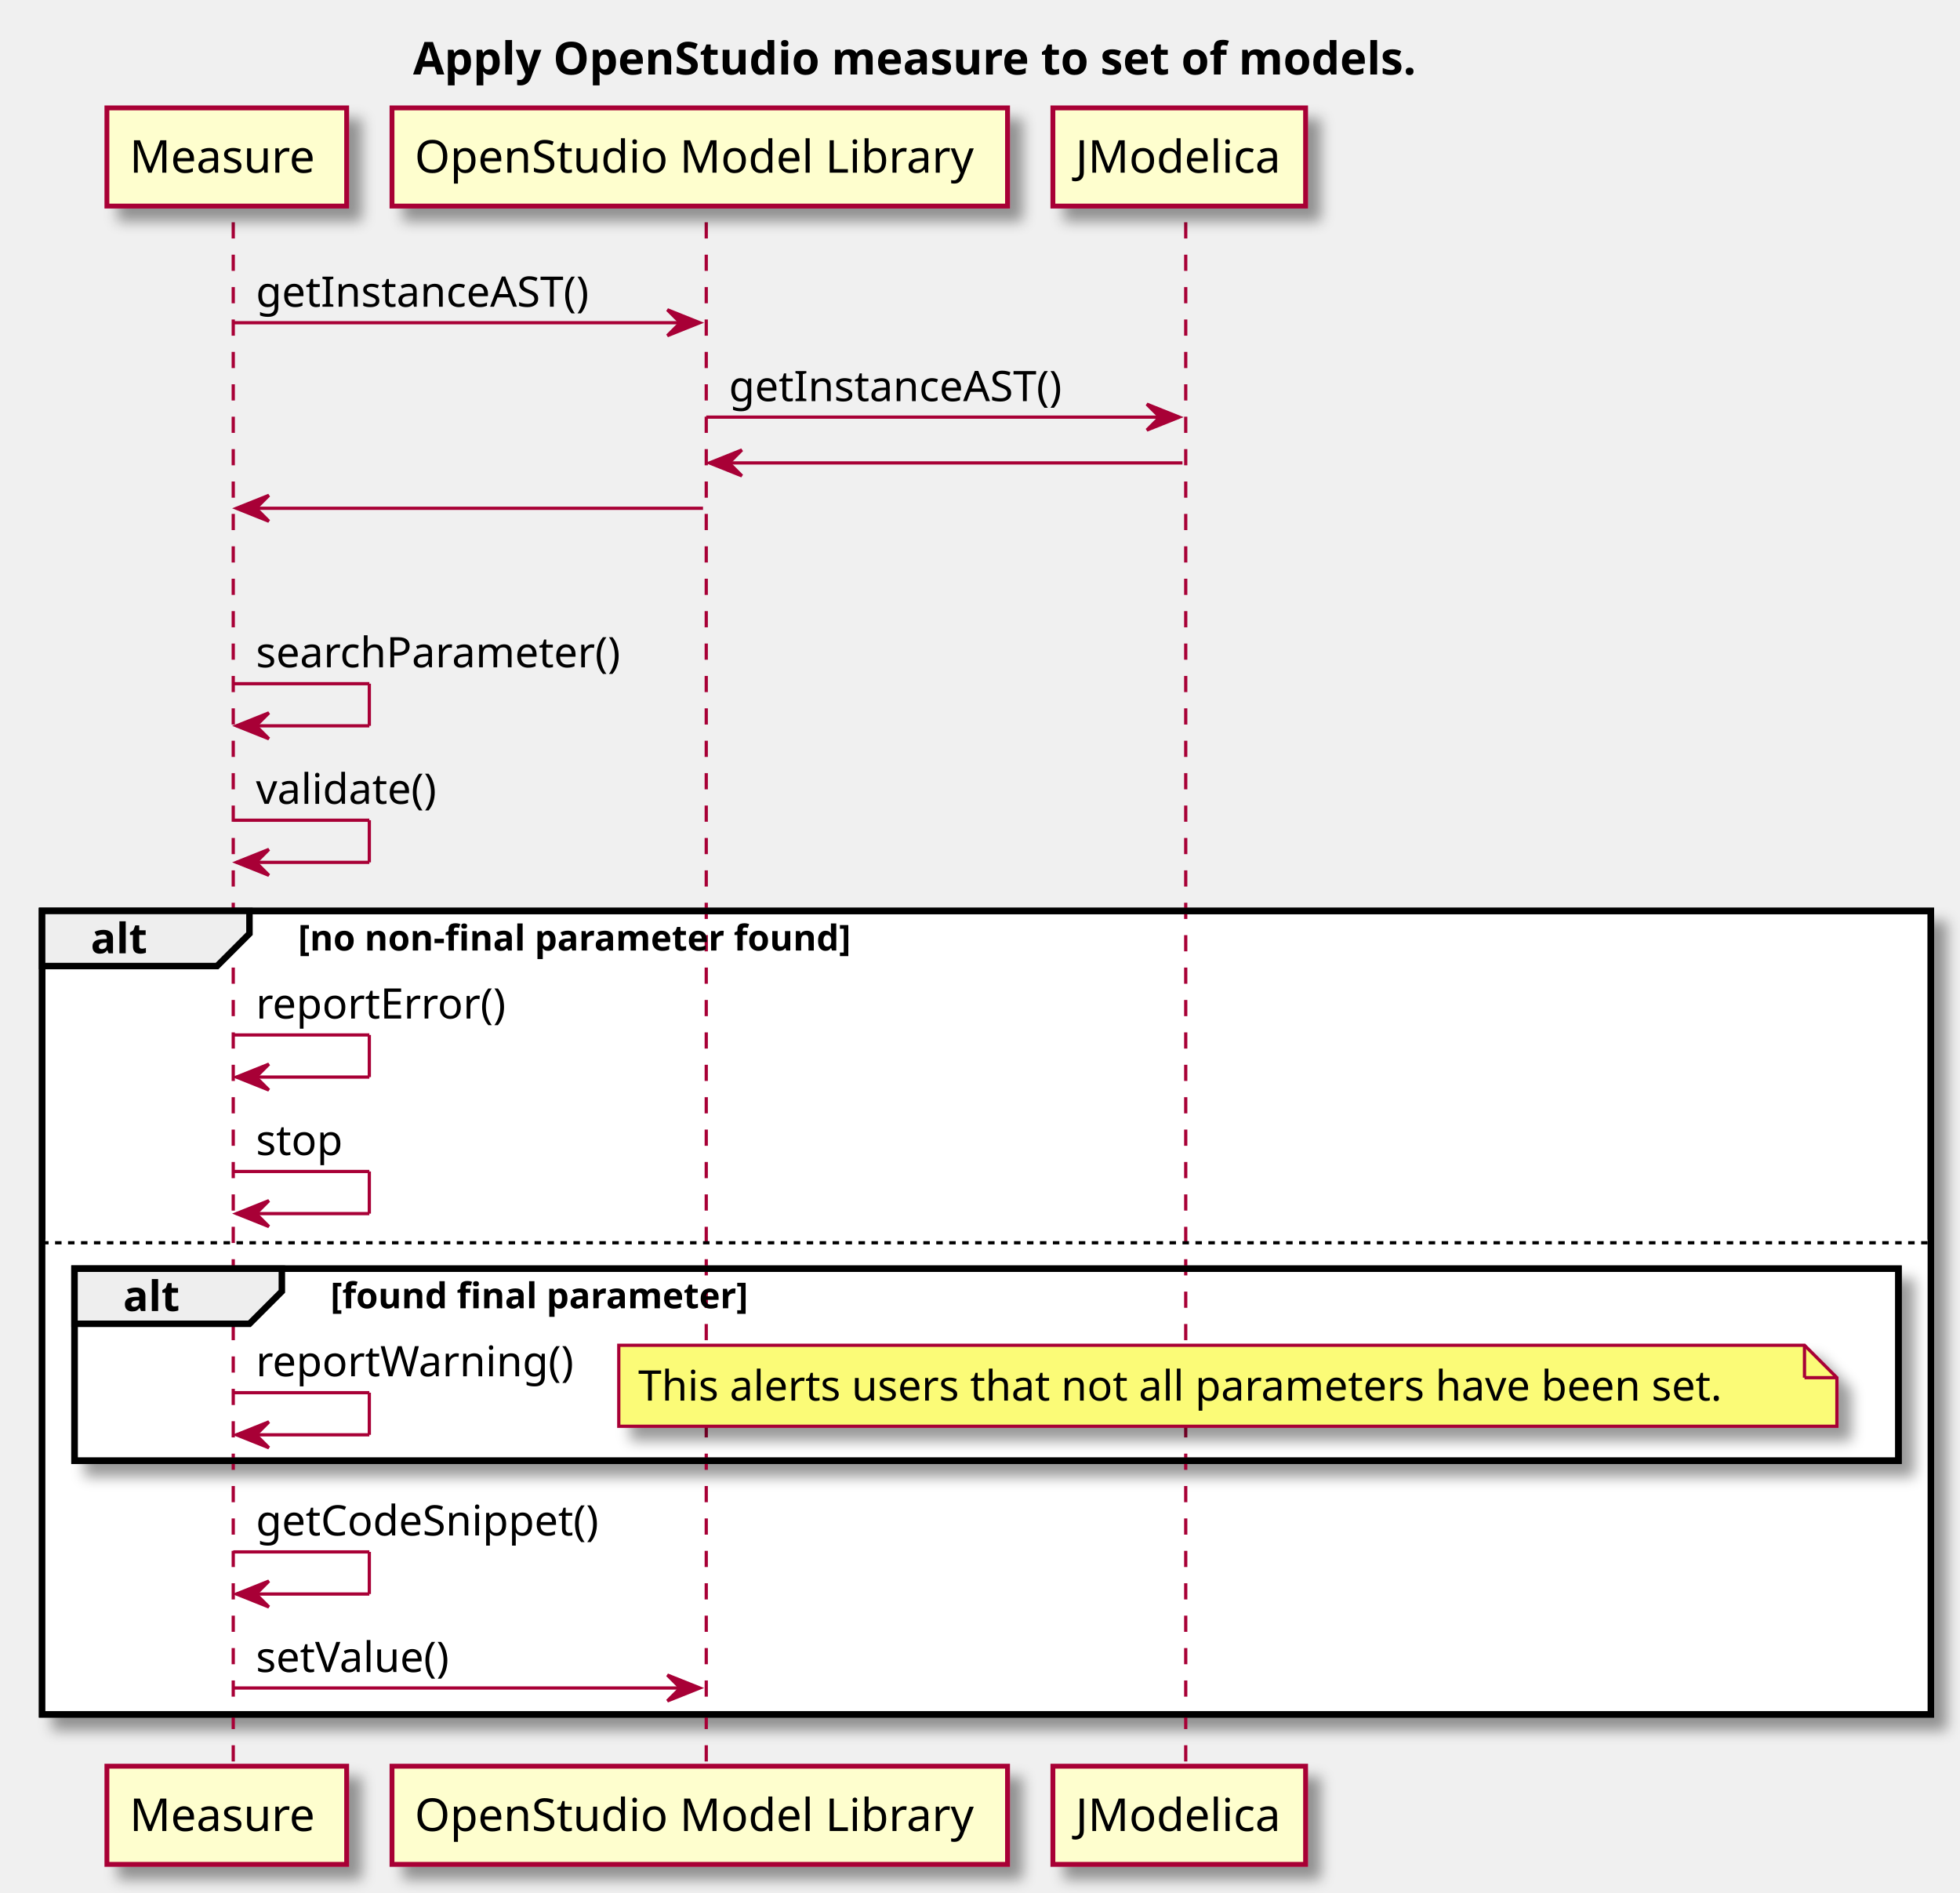
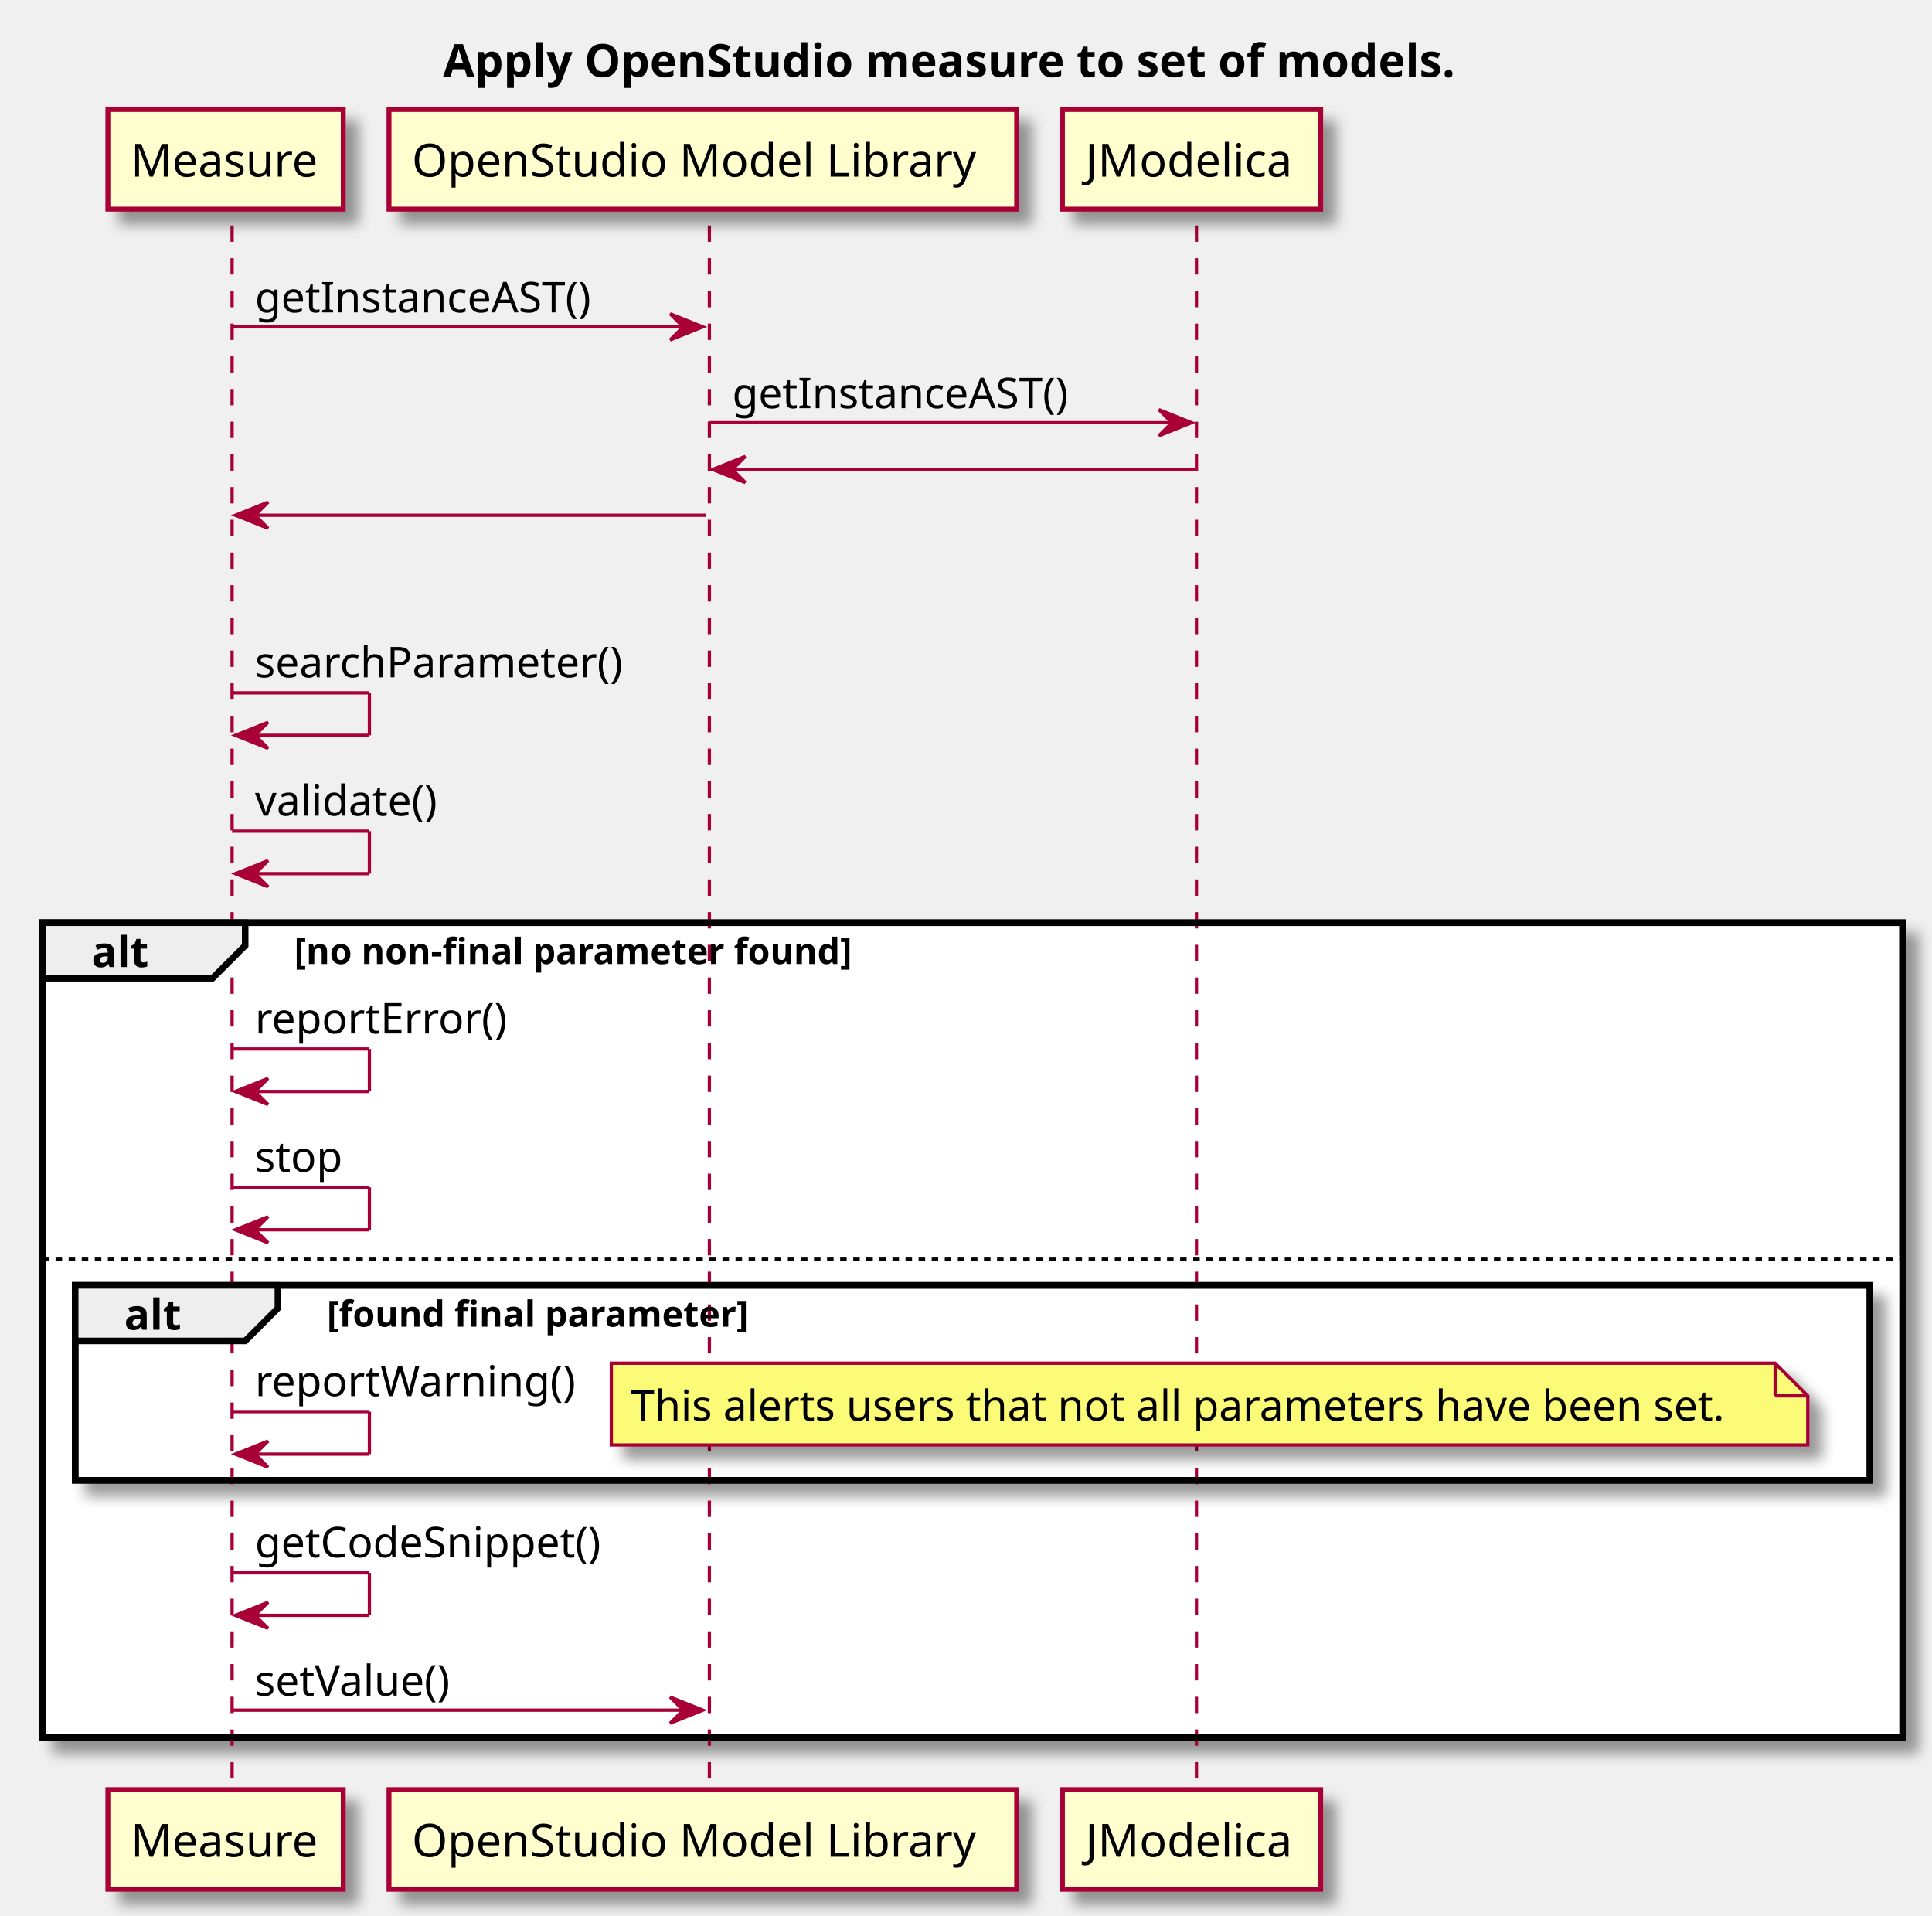
- <svg xmlns="http://www.w3.org/2000/svg" contentScriptType="application/ecmascript" contentStyleType="text/css" height="584px" preserveAspectRatio="none" style="width:605px;height:584px;" version="1.1" viewBox="0 0 605 584" width="605px" zoomAndPan="magnify">
+ <svg xmlns="http://www.w3.org/2000/svg" contentScriptType="application/ecmascript" contentStyleType="text/css" height="586px" preserveAspectRatio="none" style="width:591px;height:586px;" version="1.1" viewBox="0 0 591 586" width="591px" zoomAndPan="magnify">
  <defs>
-     <filter height="300%" id="fi93ymx" width="300%" x="-1" y="-1">
+     <filter height="300%" id="fr0j00n" width="300%" x="-1" y="-1">
      <feGaussianBlur result="blurOut" stdDeviation="2.0" />
      <feColorMatrix in="blurOut" result="blurOut2" type="matrix" values="0 0 0 0 0 0 0 0 0 0 0 0 0 0 0 0 0 0 .4 0" />
      <feOffset dx="4.0" dy="4.0" in="blurOut2" result="blurOut3" />
      <feBlend in="SourceGraphic" in2="blurOut3" mode="normal" />
    </filter>
  </defs>
  <g>
-     <text fill="#000000" font-family="sans-serif" font-size="14" font-weight="bold" lengthAdjust="spacingAndGlyphs" textLength="354" x="127.5" y="22.995">Apply OpenStudio measure to set of models.</text>
-     <rect fill="#FFFFFF" filter="url(#fi93ymx)" height="247.93" style="stroke: #000000; stroke-width: 2.0;" width="583" x="13" y="281.125" />
-     <rect fill="#FFFFFF" height="146.531" style="stroke: none; stroke-width: 1.0;" width="583" x="13" y="382.523" />
-     <rect fill="#FFFFFF" filter="url(#fi93ymx)" height="59.266" style="stroke: #000000; stroke-width: 2.0;" width="563" x="23" y="391.523" />
-     <line style="stroke: #A80036; stroke-width: 1.0; stroke-dasharray: 5.0,5.0;" x1="72" x2="72" y1="68.594" y2="546.055" />
-     <line style="stroke: #A80036; stroke-width: 1.0; stroke-dasharray: 5.0,5.0;" x1="218" x2="218" y1="68.594" y2="546.055" />
-     <line style="stroke: #A80036; stroke-width: 1.0; stroke-dasharray: 5.0,5.0;" x1="366" x2="366" y1="68.594" y2="546.055" />
-     <rect fill="#FEFECE" filter="url(#fi93ymx)" height="30.297" style="stroke: #A80036; stroke-width: 1.5;" width="74" x="33" y="33.297" />
-     <text fill="#000000" font-family="sans-serif" font-size="14" lengthAdjust="spacingAndGlyphs" textLength="60" x="40" y="53.292">Measure</text>
-     <rect fill="#FEFECE" filter="url(#fi93ymx)" height="30.297" style="stroke: #A80036; stroke-width: 1.5;" width="74" x="33" y="545.055" />
-     <text fill="#000000" font-family="sans-serif" font-size="14" lengthAdjust="spacingAndGlyphs" textLength="60" x="40" y="565.05">Measure</text>
-     <rect fill="#FEFECE" filter="url(#fi93ymx)" height="30.297" style="stroke: #A80036; stroke-width: 1.5;" width="190" x="121" y="33.297" />
-     <text fill="#000000" font-family="sans-serif" font-size="14" lengthAdjust="spacingAndGlyphs" textLength="176" x="128" y="53.292">OpenStudio Model Library</text>
-     <rect fill="#FEFECE" filter="url(#fi93ymx)" height="30.297" style="stroke: #A80036; stroke-width: 1.5;" width="190" x="121" y="545.055" />
-     <text fill="#000000" font-family="sans-serif" font-size="14" lengthAdjust="spacingAndGlyphs" textLength="176" x="128" y="565.05">OpenStudio Model Library</text>
-     <rect fill="#FEFECE" filter="url(#fi93ymx)" height="30.297" style="stroke: #A80036; stroke-width: 1.5;" width="78" x="325" y="33.297" />
-     <text fill="#000000" font-family="sans-serif" font-size="14" lengthAdjust="spacingAndGlyphs" textLength="64" x="332" y="53.292">JModelica</text>
-     <rect fill="#FEFECE" filter="url(#fi93ymx)" height="30.297" style="stroke: #A80036; stroke-width: 1.5;" width="78" x="325" y="545.055" />
-     <text fill="#000000" font-family="sans-serif" font-size="14" lengthAdjust="spacingAndGlyphs" textLength="64" x="332" y="565.05">JModelica</text>
-     <polygon fill="#A80036" points="206,95.594,216,99.594,206,103.594,210,99.594" style="stroke: #A80036; stroke-width: 1.0;" />
-     <line style="stroke: #A80036; stroke-width: 1.0;" x1="72" x2="212" y1="99.594" y2="99.594" />
-     <text fill="#000000" font-family="sans-serif" font-size="13" lengthAdjust="spacingAndGlyphs" textLength="110" x="79" y="94.661">getInstanceAST()</text>
-     <polygon fill="#A80036" points="354,124.727,364,128.727,354,132.727,358,128.727" style="stroke: #A80036; stroke-width: 1.0;" />
-     <line style="stroke: #A80036; stroke-width: 1.0;" x1="218" x2="360" y1="128.727" y2="128.727" />
-     <text fill="#000000" font-family="sans-serif" font-size="13" lengthAdjust="spacingAndGlyphs" textLength="110" x="225" y="123.793">getInstanceAST()</text>
-     <polygon fill="#A80036" points="229,138.859,219,142.859,229,146.859,225,142.859" style="stroke: #A80036; stroke-width: 1.0;" />
-     <line style="stroke: #A80036; stroke-width: 1.0;" x1="223" x2="365" y1="142.859" y2="142.859" />
-     <polygon fill="#A80036" points="83,152.859,73,156.859,83,160.859,79,156.859" style="stroke: #A80036; stroke-width: 1.0;" />
-     <line style="stroke: #A80036; stroke-width: 1.0;" x1="77" x2="217" y1="156.859" y2="156.859" />
-     <line style="stroke: #A80036; stroke-width: 1.0;" x1="72" x2="114" y1="210.992" y2="210.992" />
-     <line style="stroke: #A80036; stroke-width: 1.0;" x1="114" x2="114" y1="210.992" y2="223.992" />
-     <line style="stroke: #A80036; stroke-width: 1.0;" x1="73" x2="114" y1="223.992" y2="223.992" />
-     <polygon fill="#A80036" points="83,219.992,73,223.992,83,227.992,79,223.992" style="stroke: #A80036; stroke-width: 1.0;" />
-     <text fill="#000000" font-family="sans-serif" font-size="13" lengthAdjust="spacingAndGlyphs" textLength="121" x="79" y="205.926">searchParameter()</text>
-     <line style="stroke: #A80036; stroke-width: 1.0;" x1="72" x2="114" y1="253.125" y2="253.125" />
-     <line style="stroke: #A80036; stroke-width: 1.0;" x1="114" x2="114" y1="253.125" y2="266.125" />
-     <line style="stroke: #A80036; stroke-width: 1.0;" x1="73" x2="114" y1="266.125" y2="266.125" />
-     <polygon fill="#A80036" points="83,262.125,73,266.125,83,270.125,79,266.125" style="stroke: #A80036; stroke-width: 1.0;" />
-     <text fill="#000000" font-family="sans-serif" font-size="13" lengthAdjust="spacingAndGlyphs" textLength="60" x="79" y="248.059">validate()</text>
-     <rect fill="none" height="247.93" style="stroke: #000000; stroke-width: 2.0;" width="583" x="13" y="281.125" />
-     <polygon fill="#EEEEEE" points="13,281.125,77,281.125,77,288.125,67,298.125,13,298.125,13,281.125" style="stroke: #000000; stroke-width: 2.0;" />
-     <text fill="#000000" font-family="sans-serif" font-size="13" font-weight="bold" lengthAdjust="spacingAndGlyphs" textLength="19" x="28" y="294.192">alt</text>
-     <text fill="#000000" font-family="sans-serif" font-size="11" font-weight="bold" lengthAdjust="spacingAndGlyphs" textLength="199" x="92" y="293.335">[no non-final parameter found]</text>
-     <line style="stroke: #A80036; stroke-width: 1.0;" x1="72" x2="114" y1="319.391" y2="319.391" />
-     <line style="stroke: #A80036; stroke-width: 1.0;" x1="114" x2="114" y1="319.391" y2="332.391" />
-     <line style="stroke: #A80036; stroke-width: 1.0;" x1="73" x2="114" y1="332.391" y2="332.391" />
-     <polygon fill="#A80036" points="83,328.391,73,332.391,83,336.391,79,332.391" style="stroke: #A80036; stroke-width: 1.0;" />
-     <text fill="#000000" font-family="sans-serif" font-size="13" lengthAdjust="spacingAndGlyphs" textLength="80" x="79" y="314.325">reportError()</text>
-     <line style="stroke: #A80036; stroke-width: 1.0;" x1="72" x2="114" y1="361.523" y2="361.523" />
-     <line style="stroke: #A80036; stroke-width: 1.0;" x1="114" x2="114" y1="361.523" y2="374.523" />
-     <line style="stroke: #A80036; stroke-width: 1.0;" x1="73" x2="114" y1="374.523" y2="374.523" />
-     <polygon fill="#A80036" points="83,370.523,73,374.523,83,378.523,79,374.523" style="stroke: #A80036; stroke-width: 1.0;" />
-     <text fill="#000000" font-family="sans-serif" font-size="13" lengthAdjust="spacingAndGlyphs" textLength="28" x="79" y="356.457">stop</text>
-     <line style="stroke: #000000; stroke-width: 1.0; stroke-dasharray: 2.0,2.0;" x1="13" x2="596" y1="383.523" y2="383.523" />
-     <rect fill="none" height="59.266" style="stroke: #000000; stroke-width: 2.0;" width="563" x="23" y="391.523" />
-     <polygon fill="#EEEEEE" points="23,391.523,87,391.523,87,398.523,77,408.523,23,408.523,23,391.523" style="stroke: #000000; stroke-width: 2.0;" />
-     <text fill="#000000" font-family="sans-serif" font-size="13" font-weight="bold" lengthAdjust="spacingAndGlyphs" textLength="19" x="38" y="404.59">alt</text>
-     <text fill="#000000" font-family="sans-serif" font-size="11" font-weight="bold" lengthAdjust="spacingAndGlyphs" textLength="150" x="102" y="403.734">[found final parameter]</text>
-     <line style="stroke: #A80036; stroke-width: 1.0;" x1="72" x2="114" y1="429.789" y2="429.789" />
-     <line style="stroke: #A80036; stroke-width: 1.0;" x1="114" x2="114" y1="429.789" y2="442.789" />
-     <line style="stroke: #A80036; stroke-width: 1.0;" x1="73" x2="114" y1="442.789" y2="442.789" />
-     <polygon fill="#A80036" points="83,438.789,73,442.789,83,446.789,79,442.789" style="stroke: #A80036; stroke-width: 1.0;" />
-     <text fill="#000000" font-family="sans-serif" font-size="13" lengthAdjust="spacingAndGlyphs" textLength="100" x="79" y="424.723">reportWarning()</text>
-     <polygon fill="#FBFB77" filter="url(#fi93ymx)" points="191,415.156,191,440.156,567,440.156,567,425.156,557,415.156,191,415.156" style="stroke: #A80036; stroke-width: 1.0;" />
-     <line style="stroke: #A80036; stroke-width: 1.0;" x1="557" x2="557" y1="415.156" y2="425.156" />
-     <line style="stroke: #A80036; stroke-width: 1.0;" x1="567" x2="557" y1="425.156" y2="425.156" />
-     <text fill="#000000" font-family="sans-serif" font-size="13" lengthAdjust="spacingAndGlyphs" textLength="355" x="197" y="432.223">This alerts users that not all parameters have been set.</text>
-     <line style="stroke: #A80036; stroke-width: 1.0;" x1="72" x2="114" y1="478.922" y2="478.922" />
-     <line style="stroke: #A80036; stroke-width: 1.0;" x1="114" x2="114" y1="478.922" y2="491.922" />
-     <line style="stroke: #A80036; stroke-width: 1.0;" x1="73" x2="114" y1="491.922" y2="491.922" />
-     <polygon fill="#A80036" points="83,487.922,73,491.922,83,495.922,79,491.922" style="stroke: #A80036; stroke-width: 1.0;" />
-     <text fill="#000000" font-family="sans-serif" font-size="13" lengthAdjust="spacingAndGlyphs" textLength="113" x="79" y="473.856">getCodeSnippet()</text>
-     <polygon fill="#A80036" points="206,516.922,216,520.922,206,524.922,210,520.922" style="stroke: #A80036; stroke-width: 1.0;" />
-     <line style="stroke: #A80036; stroke-width: 1.0;" x1="72" x2="212" y1="520.922" y2="520.922" />
-     <text fill="#000000" font-family="sans-serif" font-size="13" lengthAdjust="spacingAndGlyphs" textLength="66" x="79" y="515.989">setValue()</text>
+     <text fill="#000000" font-family="sans-serif" font-size="14" font-weight="bold" lengthAdjust="spacingAndGlyphs" textLength="324" x="135.5" y="23.535">Apply OpenStudio measure to set of models.</text>
+     <rect fill="#FFFFFF" filter="url(#fr0j00n)" height="249.174" style="stroke: #000000; stroke-width: 2.0;" width="569" x="13" y="282.219" />
+     <rect fill="#FFFFFF" height="147.242" style="stroke: none; stroke-width: 1.0;" width="569" x="13" y="384.15" />
+     <rect fill="#FFFFFF" filter="url(#fr0j00n)" height="59.621" style="stroke: #000000; stroke-width: 2.0;" width="549" x="23" y="393.15" />
+     <line style="stroke: #A80036; stroke-width: 1.0; stroke-dasharray: 5.0,5.0;" x1="71" x2="71" y1="68.977" y2="548.393" />
+     <line style="stroke: #A80036; stroke-width: 1.0; stroke-dasharray: 5.0,5.0;" x1="217" x2="217" y1="68.977" y2="548.393" />
+     <line style="stroke: #A80036; stroke-width: 1.0; stroke-dasharray: 5.0,5.0;" x1="366" x2="366" y1="68.977" y2="548.393" />
+     <rect fill="#FEFECE" filter="url(#fr0j00n)" height="30.488" style="stroke: #A80036; stroke-width: 1.5;" width="72" x="33" y="33.488" />
+     <text fill="#000000" font-family="sans-serif" font-size="14" lengthAdjust="spacingAndGlyphs" textLength="58" x="40" y="54.023">Measure</text>
+     <rect fill="#FEFECE" filter="url(#fr0j00n)" height="30.488" style="stroke: #A80036; stroke-width: 1.5;" width="72" x="33" y="547.393" />
+     <text fill="#000000" font-family="sans-serif" font-size="14" lengthAdjust="spacingAndGlyphs" textLength="58" x="40" y="567.928">Measure</text>
+     <rect fill="#FEFECE" filter="url(#fr0j00n)" height="30.488" style="stroke: #A80036; stroke-width: 1.5;" width="192" x="119" y="33.488" />
+     <text fill="#000000" font-family="sans-serif" font-size="14" lengthAdjust="spacingAndGlyphs" textLength="178" x="126" y="54.023">OpenStudio Model Library</text>
+     <rect fill="#FEFECE" filter="url(#fr0j00n)" height="30.488" style="stroke: #A80036; stroke-width: 1.5;" width="192" x="119" y="547.393" />
+     <text fill="#000000" font-family="sans-serif" font-size="14" lengthAdjust="spacingAndGlyphs" textLength="178" x="126" y="567.928">OpenStudio Model Library</text>
+     <rect fill="#FEFECE" filter="url(#fr0j00n)" height="30.488" style="stroke: #A80036; stroke-width: 1.5;" width="79" x="325" y="33.488" />
+     <text fill="#000000" font-family="sans-serif" font-size="14" lengthAdjust="spacingAndGlyphs" textLength="65" x="332" y="54.023">JModelica</text>
+     <rect fill="#FEFECE" filter="url(#fr0j00n)" height="30.488" style="stroke: #A80036; stroke-width: 1.5;" width="79" x="325" y="547.393" />
+     <text fill="#000000" font-family="sans-serif" font-size="14" lengthAdjust="spacingAndGlyphs" textLength="65" x="332" y="567.928">JModelica</text>
+     <polygon fill="#A80036" points="205,95.977,215,99.977,205,103.977,209,99.977" style="stroke: #A80036; stroke-width: 1.0;" />
+     <line style="stroke: #A80036; stroke-width: 1.0;" x1="71" x2="211" y1="99.977" y2="99.977" />
+     <text fill="#000000" font-family="sans-serif" font-size="13" lengthAdjust="spacingAndGlyphs" textLength="105" x="78" y="95.545">getInstanceAST()</text>
+     <polygon fill="#A80036" points="354.5,125.287,364.5,129.287,354.5,133.287,358.5,129.287" style="stroke: #A80036; stroke-width: 1.0;" />
+     <line style="stroke: #A80036; stroke-width: 1.0;" x1="217" x2="360.5" y1="129.287" y2="129.287" />
+     <text fill="#000000" font-family="sans-serif" font-size="13" lengthAdjust="spacingAndGlyphs" textLength="105" x="224" y="124.856">getInstanceAST()</text>
+     <polygon fill="#A80036" points="228,139.598,218,143.598,228,147.598,224,143.598" style="stroke: #A80036; stroke-width: 1.0;" />
+     <line style="stroke: #A80036; stroke-width: 1.0;" x1="222" x2="365.5" y1="143.598" y2="143.598" />
+     <polygon fill="#A80036" points="82,153.598,72,157.598,82,161.598,78,157.598" style="stroke: #A80036; stroke-width: 1.0;" />
+     <line style="stroke: #A80036; stroke-width: 1.0;" x1="76" x2="216" y1="157.598" y2="157.598" />
+     <line style="stroke: #A80036; stroke-width: 1.0;" x1="71" x2="113" y1="211.908" y2="211.908" />
+     <line style="stroke: #A80036; stroke-width: 1.0;" x1="113" x2="113" y1="211.908" y2="224.908" />
+     <line style="stroke: #A80036; stroke-width: 1.0;" x1="72" x2="113" y1="224.908" y2="224.908" />
+     <polygon fill="#A80036" points="82,220.908,72,224.908,82,228.908,78,224.908" style="stroke: #A80036; stroke-width: 1.0;" />
+     <text fill="#000000" font-family="sans-serif" font-size="13" lengthAdjust="spacingAndGlyphs" textLength="111" x="78" y="207.166">searchParameter()</text>
+     <line style="stroke: #A80036; stroke-width: 1.0;" x1="71" x2="113" y1="254.219" y2="254.219" />
+     <line style="stroke: #A80036; stroke-width: 1.0;" x1="113" x2="113" y1="254.219" y2="267.219" />
+     <line style="stroke: #A80036; stroke-width: 1.0;" x1="72" x2="113" y1="267.219" y2="267.219" />
+     <polygon fill="#A80036" points="82,263.219,72,267.219,82,271.219,78,267.219" style="stroke: #A80036; stroke-width: 1.0;" />
+     <text fill="#000000" font-family="sans-serif" font-size="13" lengthAdjust="spacingAndGlyphs" textLength="57" x="78" y="249.477">validate()</text>
+     <rect fill="none" height="249.174" style="stroke: #000000; stroke-width: 2.0;" width="569" x="13" y="282.219" />
+     <polygon fill="#EEEEEE" points="13,282.219,75,282.219,75,289.219,65,299.219,13,299.219,13,282.219" style="stroke: #000000; stroke-width: 2.0;" />
+     <text fill="#000000" font-family="sans-serif" font-size="13" font-weight="bold" lengthAdjust="spacingAndGlyphs" textLength="17" x="28" y="295.787">alt</text>
+     <text fill="#000000" font-family="sans-serif" font-size="11" font-weight="bold" lengthAdjust="spacingAndGlyphs" textLength="177" x="90" y="294.853">[no non-final parameter found]</text>
+     <line style="stroke: #A80036; stroke-width: 1.0;" x1="71" x2="113" y1="320.84" y2="320.84" />
+     <line style="stroke: #A80036; stroke-width: 1.0;" x1="113" x2="113" y1="320.84" y2="333.84" />
+     <line style="stroke: #A80036; stroke-width: 1.0;" x1="72" x2="113" y1="333.84" y2="333.84" />
+     <polygon fill="#A80036" points="82,329.84,72,333.84,82,337.84,78,333.84" style="stroke: #A80036; stroke-width: 1.0;" />
+     <text fill="#000000" font-family="sans-serif" font-size="13" lengthAdjust="spacingAndGlyphs" textLength="76" x="78" y="316.098">reportError()</text>
+     <line style="stroke: #A80036; stroke-width: 1.0;" x1="71" x2="113" y1="363.15" y2="363.15" />
+     <line style="stroke: #A80036; stroke-width: 1.0;" x1="113" x2="113" y1="363.15" y2="376.15" />
+     <line style="stroke: #A80036; stroke-width: 1.0;" x1="72" x2="113" y1="376.15" y2="376.15" />
+     <polygon fill="#A80036" points="82,372.15,72,376.15,82,380.15,78,376.15" style="stroke: #A80036; stroke-width: 1.0;" />
+     <text fill="#000000" font-family="sans-serif" font-size="13" lengthAdjust="spacingAndGlyphs" textLength="28" x="78" y="358.408">stop</text>
+     <line style="stroke: #000000; stroke-width: 1.0; stroke-dasharray: 2.0,2.0;" x1="13" x2="582" y1="385.15" y2="385.15" />
+     <rect fill="none" height="59.621" style="stroke: #000000; stroke-width: 2.0;" width="549" x="23" y="393.15" />
+     <polygon fill="#EEEEEE" points="23,393.15,85,393.15,85,400.15,75,410.15,23,410.15,23,393.15" style="stroke: #000000; stroke-width: 2.0;" />
+     <text fill="#000000" font-family="sans-serif" font-size="13" font-weight="bold" lengthAdjust="spacingAndGlyphs" textLength="17" x="38" y="406.719">alt</text>
+     <text fill="#000000" font-family="sans-serif" font-size="11" font-weight="bold" lengthAdjust="spacingAndGlyphs" textLength="131" x="100" y="405.785">[found final parameter]</text>
+     <line style="stroke: #A80036; stroke-width: 1.0;" x1="71" x2="113" y1="431.772" y2="431.772" />
+     <line style="stroke: #A80036; stroke-width: 1.0;" x1="113" x2="113" y1="431.772" y2="444.772" />
+     <line style="stroke: #A80036; stroke-width: 1.0;" x1="72" x2="113" y1="444.772" y2="444.772" />
+     <polygon fill="#A80036" points="82,440.772,72,444.772,82,448.772,78,444.772" style="stroke: #A80036; stroke-width: 1.0;" />
+     <text fill="#000000" font-family="sans-serif" font-size="13" lengthAdjust="spacingAndGlyphs" textLength="97" x="78" y="427.029">reportWarning()</text>
+     <polygon fill="#FBFB77" filter="url(#fr0j00n)" points="187,416.961,187,441.961,553,441.961,553,426.961,543,416.961,187,416.961" style="stroke: #A80036; stroke-width: 1.0;" />
+     <line style="stroke: #A80036; stroke-width: 1.0;" x1="543" x2="543" y1="416.961" y2="426.961" />
+     <line style="stroke: #A80036; stroke-width: 1.0;" x1="553" x2="543" y1="426.961" y2="426.961" />
+     <text fill="#000000" font-family="sans-serif" font-size="13" lengthAdjust="spacingAndGlyphs" textLength="345" x="193" y="434.529">This alerts users that not all parameters have been set.</text>
+     <line style="stroke: #A80036; stroke-width: 1.0;" x1="71" x2="113" y1="481.082" y2="481.082" />
+     <line style="stroke: #A80036; stroke-width: 1.0;" x1="113" x2="113" y1="481.082" y2="494.082" />
+     <line style="stroke: #A80036; stroke-width: 1.0;" x1="72" x2="113" y1="494.082" y2="494.082" />
+     <polygon fill="#A80036" points="82,490.082,72,494.082,82,498.082,78,494.082" style="stroke: #A80036; stroke-width: 1.0;" />
+     <text fill="#000000" font-family="sans-serif" font-size="13" lengthAdjust="spacingAndGlyphs" textLength="107" x="78" y="476.34">getCodeSnippet()</text>
+     <polygon fill="#A80036" points="205,519.082,215,523.082,205,527.082,209,523.082" style="stroke: #A80036; stroke-width: 1.0;" />
+     <line style="stroke: #A80036; stroke-width: 1.0;" x1="71" x2="211" y1="523.082" y2="523.082" />
+     <text fill="#000000" font-family="sans-serif" font-size="13" lengthAdjust="spacingAndGlyphs" textLength="61" x="78" y="518.65">setValue()</text>
  </g>
</svg>
